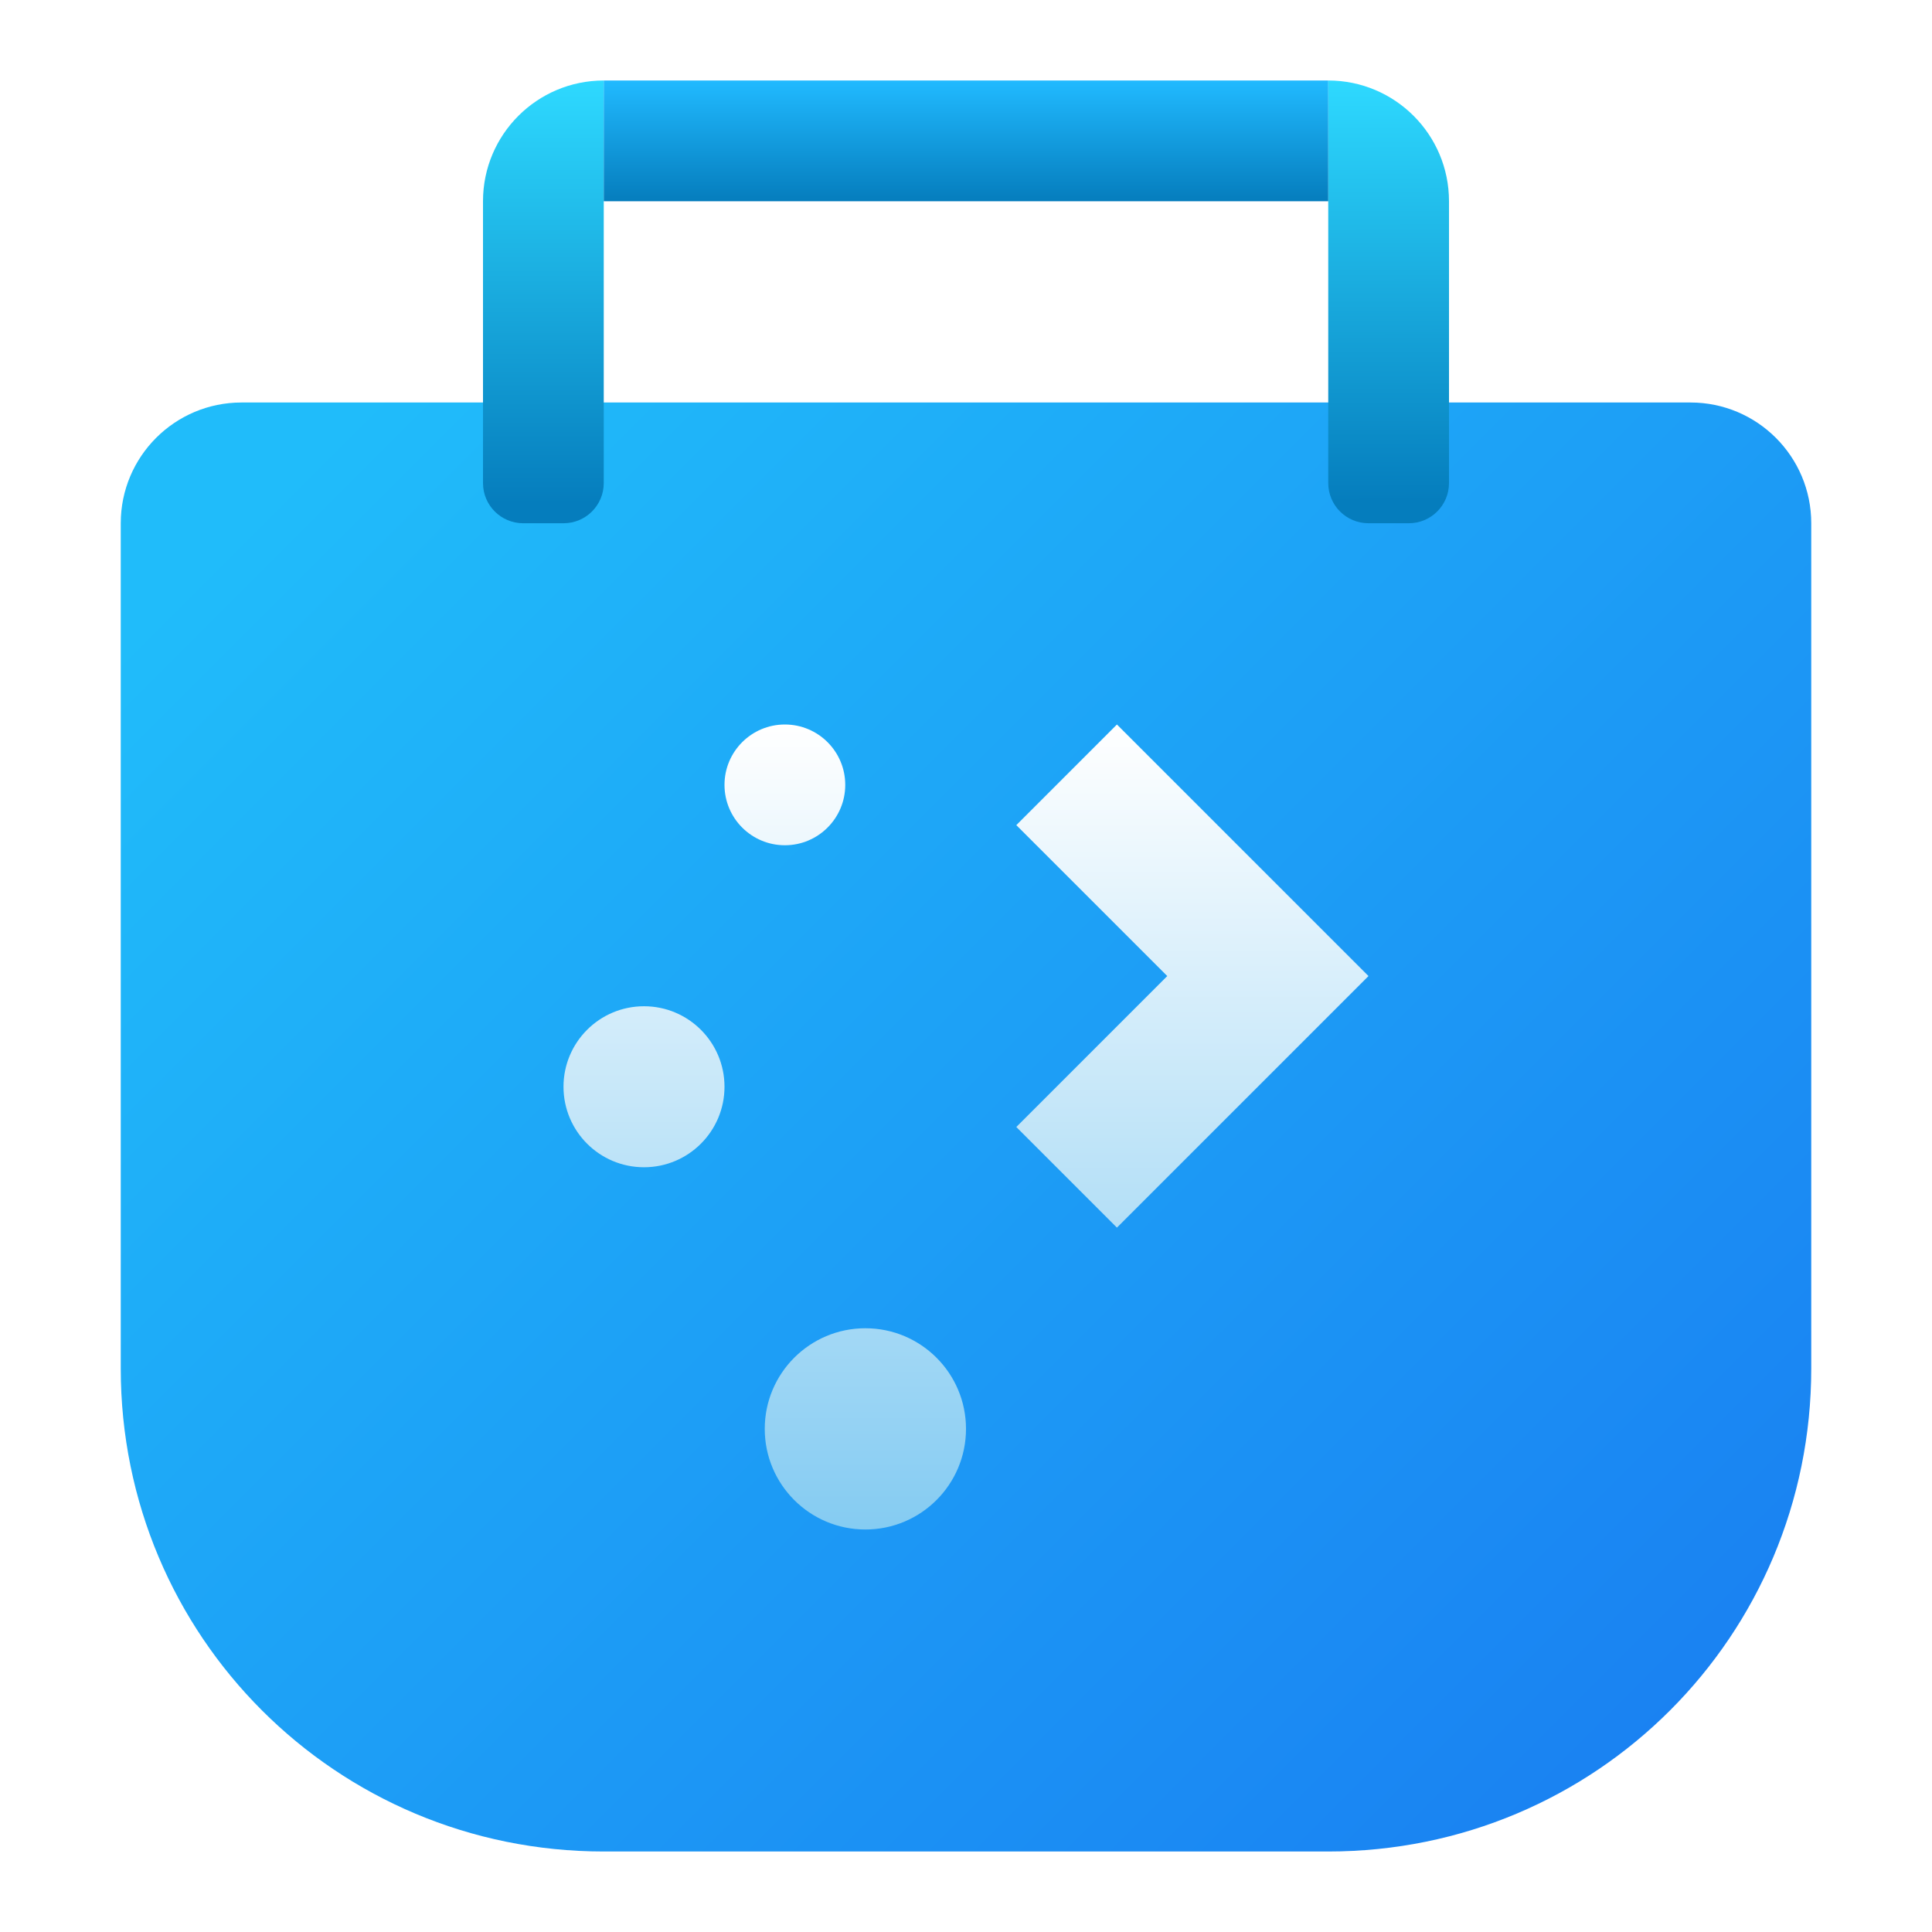
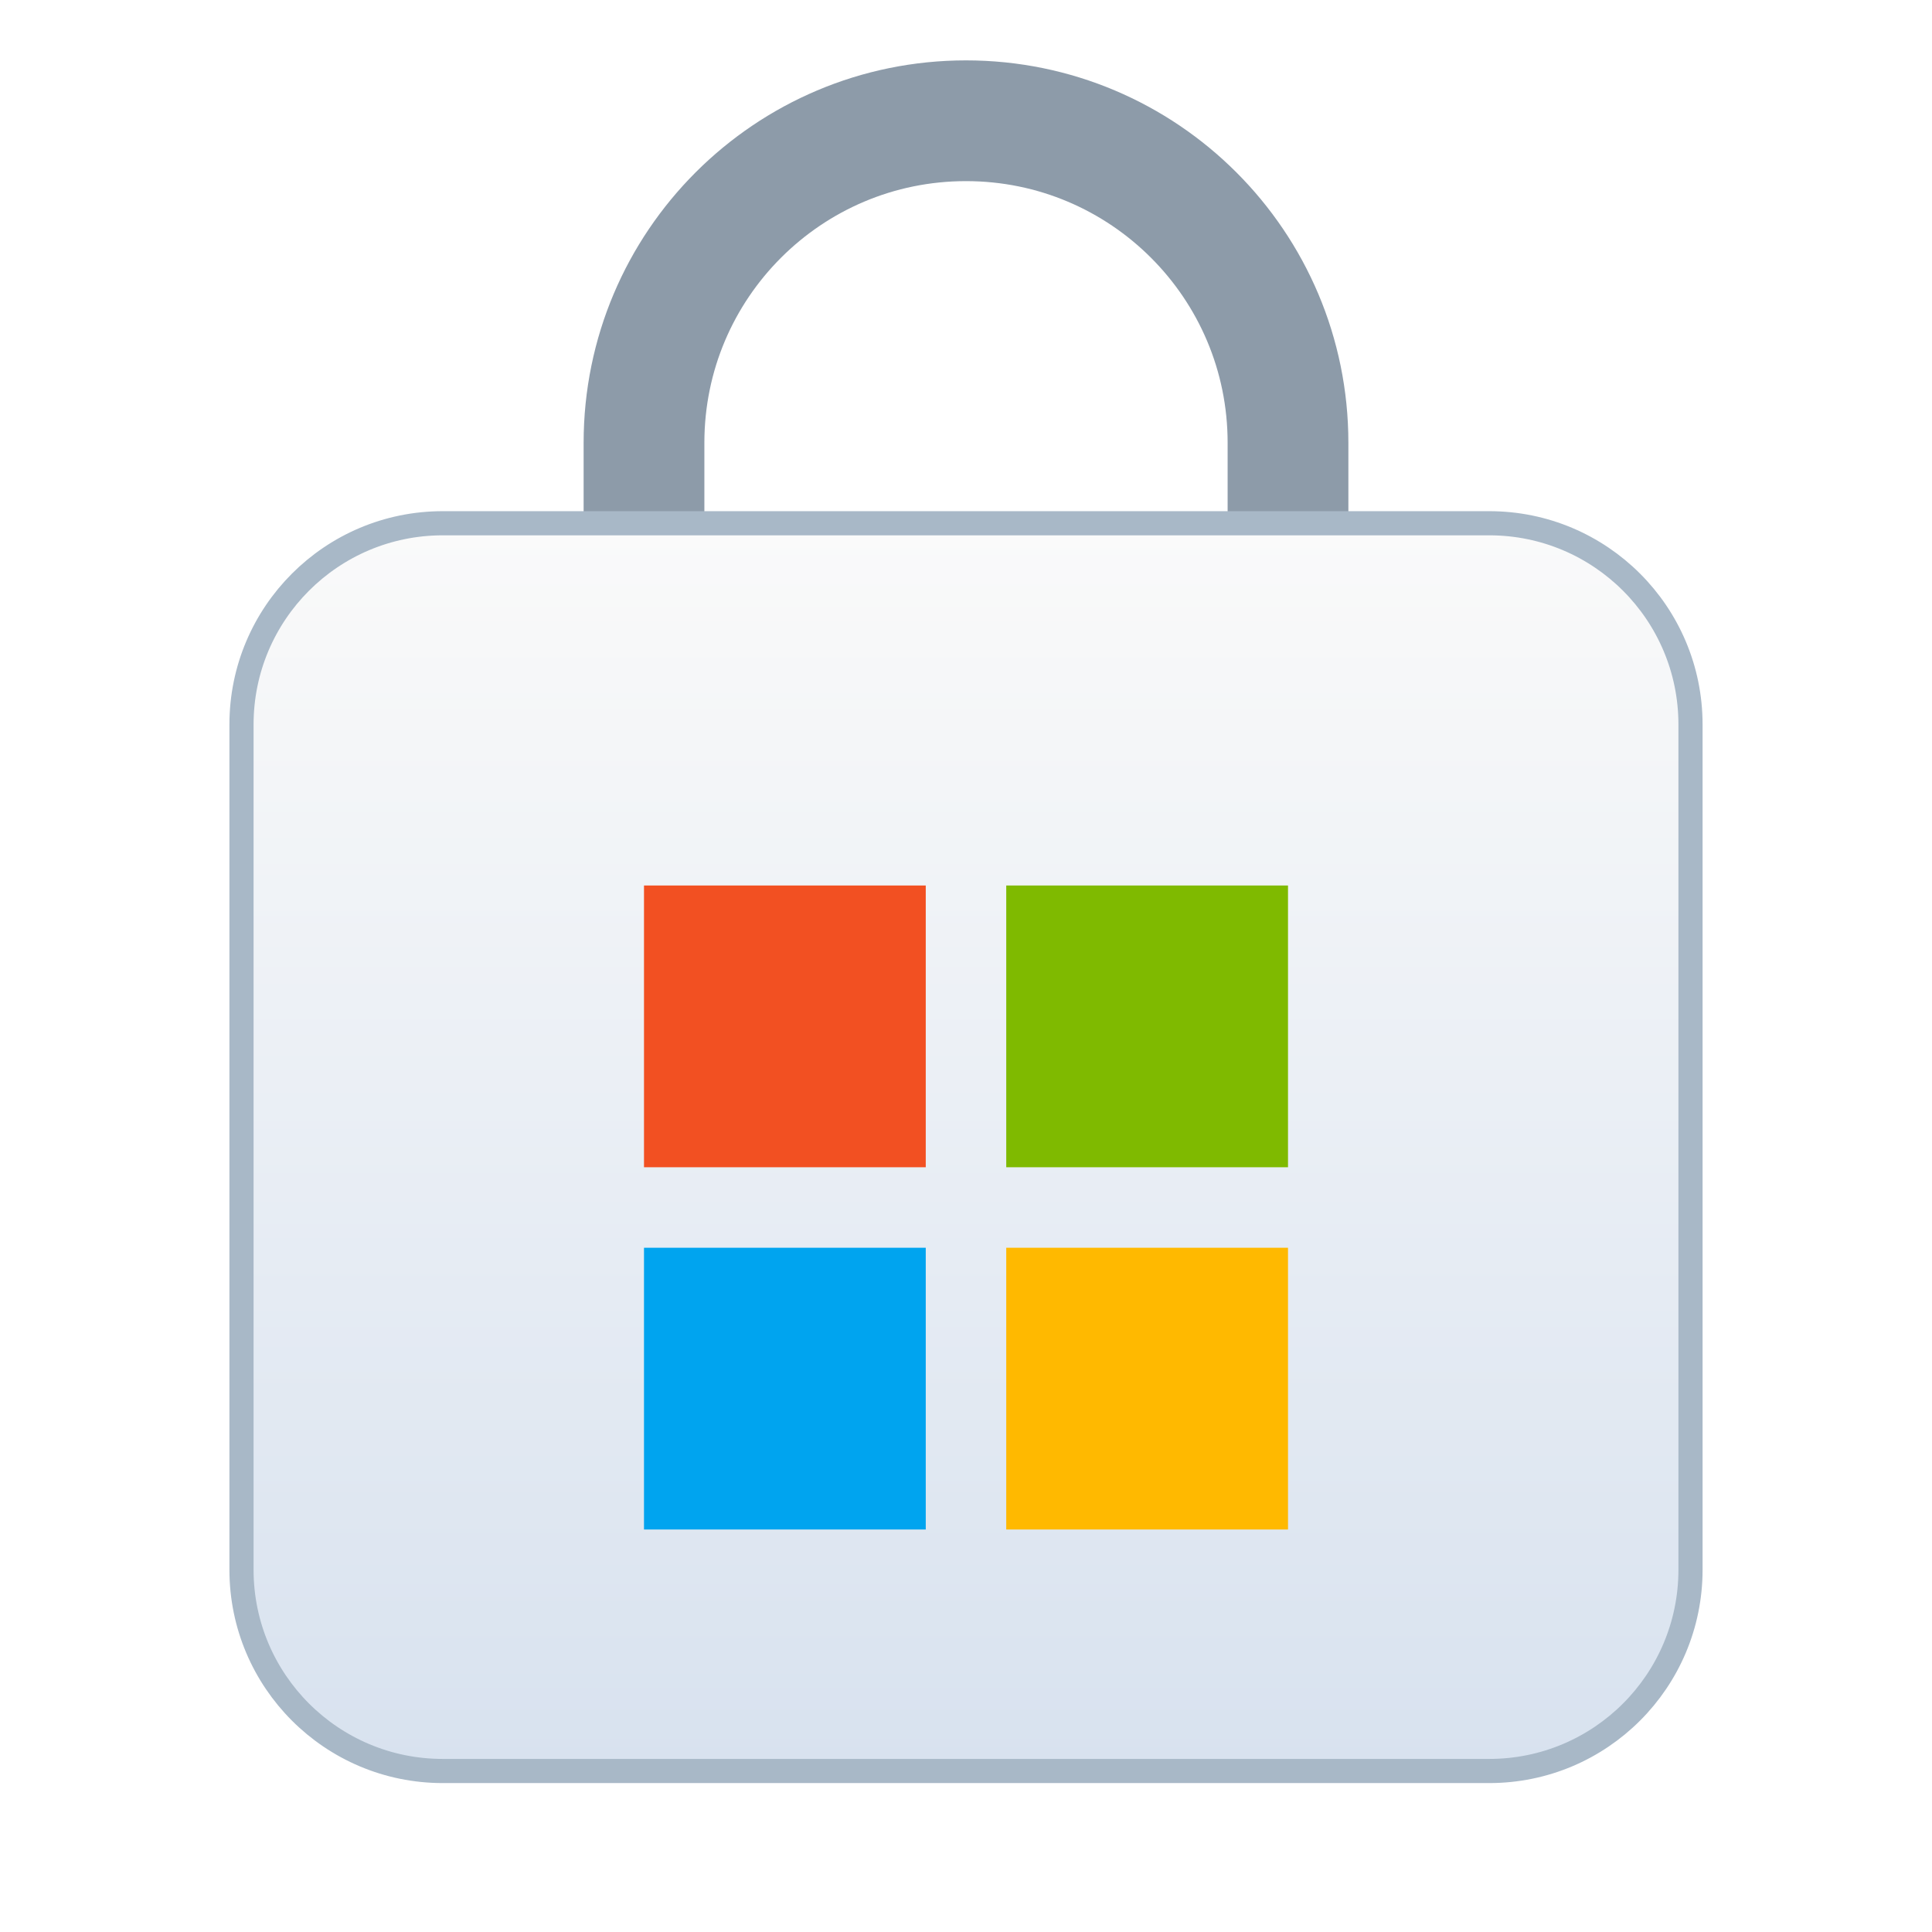
- <svg xmlns="http://www.w3.org/2000/svg" xmlns:xlink="http://www.w3.org/1999/xlink" width="48" height="48" viewBox="0 0 48 48" version="1.1" id="svg5">
-   <defs id="defs2">
-     <linearGradient id="linearGradient1605">
-       <stop style="stop-color:#20bcfa;stop-opacity:1;" offset="0" id="stop1601" />
-       <stop style="stop-color:#197cf1;stop-opacity:1" offset="1" id="stop1603" />
+ <svg xmlns="http://www.w3.org/2000/svg" viewBox="0 0 48 48">
+   <defs>
+     <linearGradient id="bag" x2="0%" y2="100%">
+       <stop stop-color="#fafafa" />
+       <stop offset="1" stop-color="#d8e2ef" />
    </linearGradient>
-     <linearGradient id="linearGradient1545">
-       <stop style="stop-color:#2ed9ff;stop-opacity:1;" offset="0" id="stop1541" />
-       <stop style="stop-color:#057dbd;stop-opacity:1" offset="1" id="stop1543" />
-     </linearGradient>
-     <linearGradient id="linearGradient1314">
-       <stop style="stop-color:#21baff;stop-opacity:1;" offset="0" id="stop1310" />
-       <stop style="stop-color:#057dbd;stop-opacity:1" offset="1" id="stop1312" />
-     </linearGradient>
-     <linearGradient xlink:href="#linearGradient1545" id="linearGradient5273" x1="12.171" y1="1.058" x2="12.176" y2="4.745" gradientUnits="userSpaceOnUse" gradientTransform="matrix(2.834644,0,0,2.834644,1.61e-5,-0.9999982)" />
-     <linearGradient xlink:href="#linearGradient1545" id="linearGradient5963" x1="18" y1="4" x2="18" y2="18" gradientUnits="userSpaceOnUse" gradientTransform="matrix(0.75,0,0,0.75,6.0000002e-7,-0.9999995)" />
-     <linearGradient xlink:href="#linearGradient1605" id="linearGradient7211" x1="3.175" y1="3.175" x2="15.875" y2="15.875" gradientUnits="userSpaceOnUse" gradientTransform="matrix(2.834646,0,0,2.834646,-1.9999998e-7,1)" />
-     <linearGradient id="linearGradient1498">
-       <stop style="stop-color:#ffffff;stop-opacity:1;" offset="0" id="stop1494" />
-       <stop style="stop-color:#6cc1ef;stop-opacity:1" offset="1" id="stop1496" />
-     </linearGradient>
-     <linearGradient xlink:href="#linearGradient1498" id="linearGradient4960" x1="9.261" y1="3.44" x2="9.261" y2="8.52" gradientUnits="userSpaceOnUse" gradientTransform="matrix(4.724409,0,0,4.724409,-29.75039,1.750153)" />
-     <linearGradient xlink:href="#linearGradient1314" id="linearGradient1308" x1="6.35" y1="0.529" x2="6.35" y2="1.323" gradientUnits="userSpaceOnUse" gradientTransform="scale(3.779528)" />
  </defs>
-   <path id="rect1335" style="fill:url(#linearGradient7211);fill-opacity:1;stroke-width:0.75" d="M 6,10 A 3,3 0 0 0 3,13 V 34 C 3,40.648 8.352,46 15,46 h 18 c 6.648,0 12,-5.352 12,-12 V 13 A 3,3 0 0 0 42,10 Z" />
-   <path id="path1283" style="color:#31363b;fill:url(#linearGradient4960);fill-opacity:1;stroke-width:1.25" d="m 19.5,18 a 1.5,1.5 0 0 0 -1.5,1.5 1.5,1.5 0 0 0 1.5,1.5 1.5,1.5 0 0 0 1.5,-1.5 1.5,1.5 0 0 0 -1.5,-1.5 z m 8.25,0 -2.5,2.5 3.75,3.75 -3.75,3.75 2.5,2.5 6.25,-6.25 z m -11.75,7 a 2,2 0 0 0 -2,2 2,2 0 0 0 2,2 2,2 0 0 0 2,-2 2,2 0 0 0 -2,-2 z m 5.5,8 a 2.5,2.5 0 0 0 -2.5,2.5 2.5,2.5 0 0 0 2.5,2.5 2.5,2.5 0 0 0 2.5,-2.5 2.5,2.5 0 0 0 -2.5,-2.5 z" />
-   <path id="rect846" style="fill:url(#linearGradient5963);fill-opacity:1;stroke-width:0.702" d="m 15,2 c -1.657,0 -3,1.343 -3,3 v 6.975 c -2.16e-4,0.009 0,0.017 0,0.025 0,0.554 0.446,1 1,1 h 1 c 0.554,0 1,-0.446 1,-1 0,-0.009 2.16e-4,-0.017 0,-0.025 V 5 Z" />
-   <path id="rect1529" style="fill:url(#linearGradient5273);fill-opacity:1;stroke-width:0.75" d="m 33,2 v 3 6.975 c -2.16e-4,0.009 0,0.017 0,0.025 0,0.554 0.446,1 1,1 h 1 c 0.554,0 1,-0.446 1,-1 0,-0.009 2.17e-4,-0.017 0,-0.025 V 5 c 0,-1.657 -1.343,-3 -3,-3 z" />
-   <rect style="fill:url(#linearGradient1308);fill-opacity:1;stroke-width:1" id="rect1300" width="18" height="3" x="15" y="2" />
+   <path d="M16 15V11a8 8 0 0 1 16 0v4" fill="none" stroke="#8d9ba9" stroke-width="3" stroke-linecap="round" />
+   <rect x="6" y="13" width="36" height="31" rx="5" fill="url(#bag)" stroke="#a8b8c7" stroke-width=".6" />
+   <path fill="#f25022" d="M16 22h7v7h-7z" />
+   <path fill="#7fba00" d="M25 22h7v7h-7z" />
+   <path fill="#00a4ef" d="M16 31h7v7h-7z" />
+   <path fill="#ffb900" d="M25 31h7v7h-7z" />
</svg>
